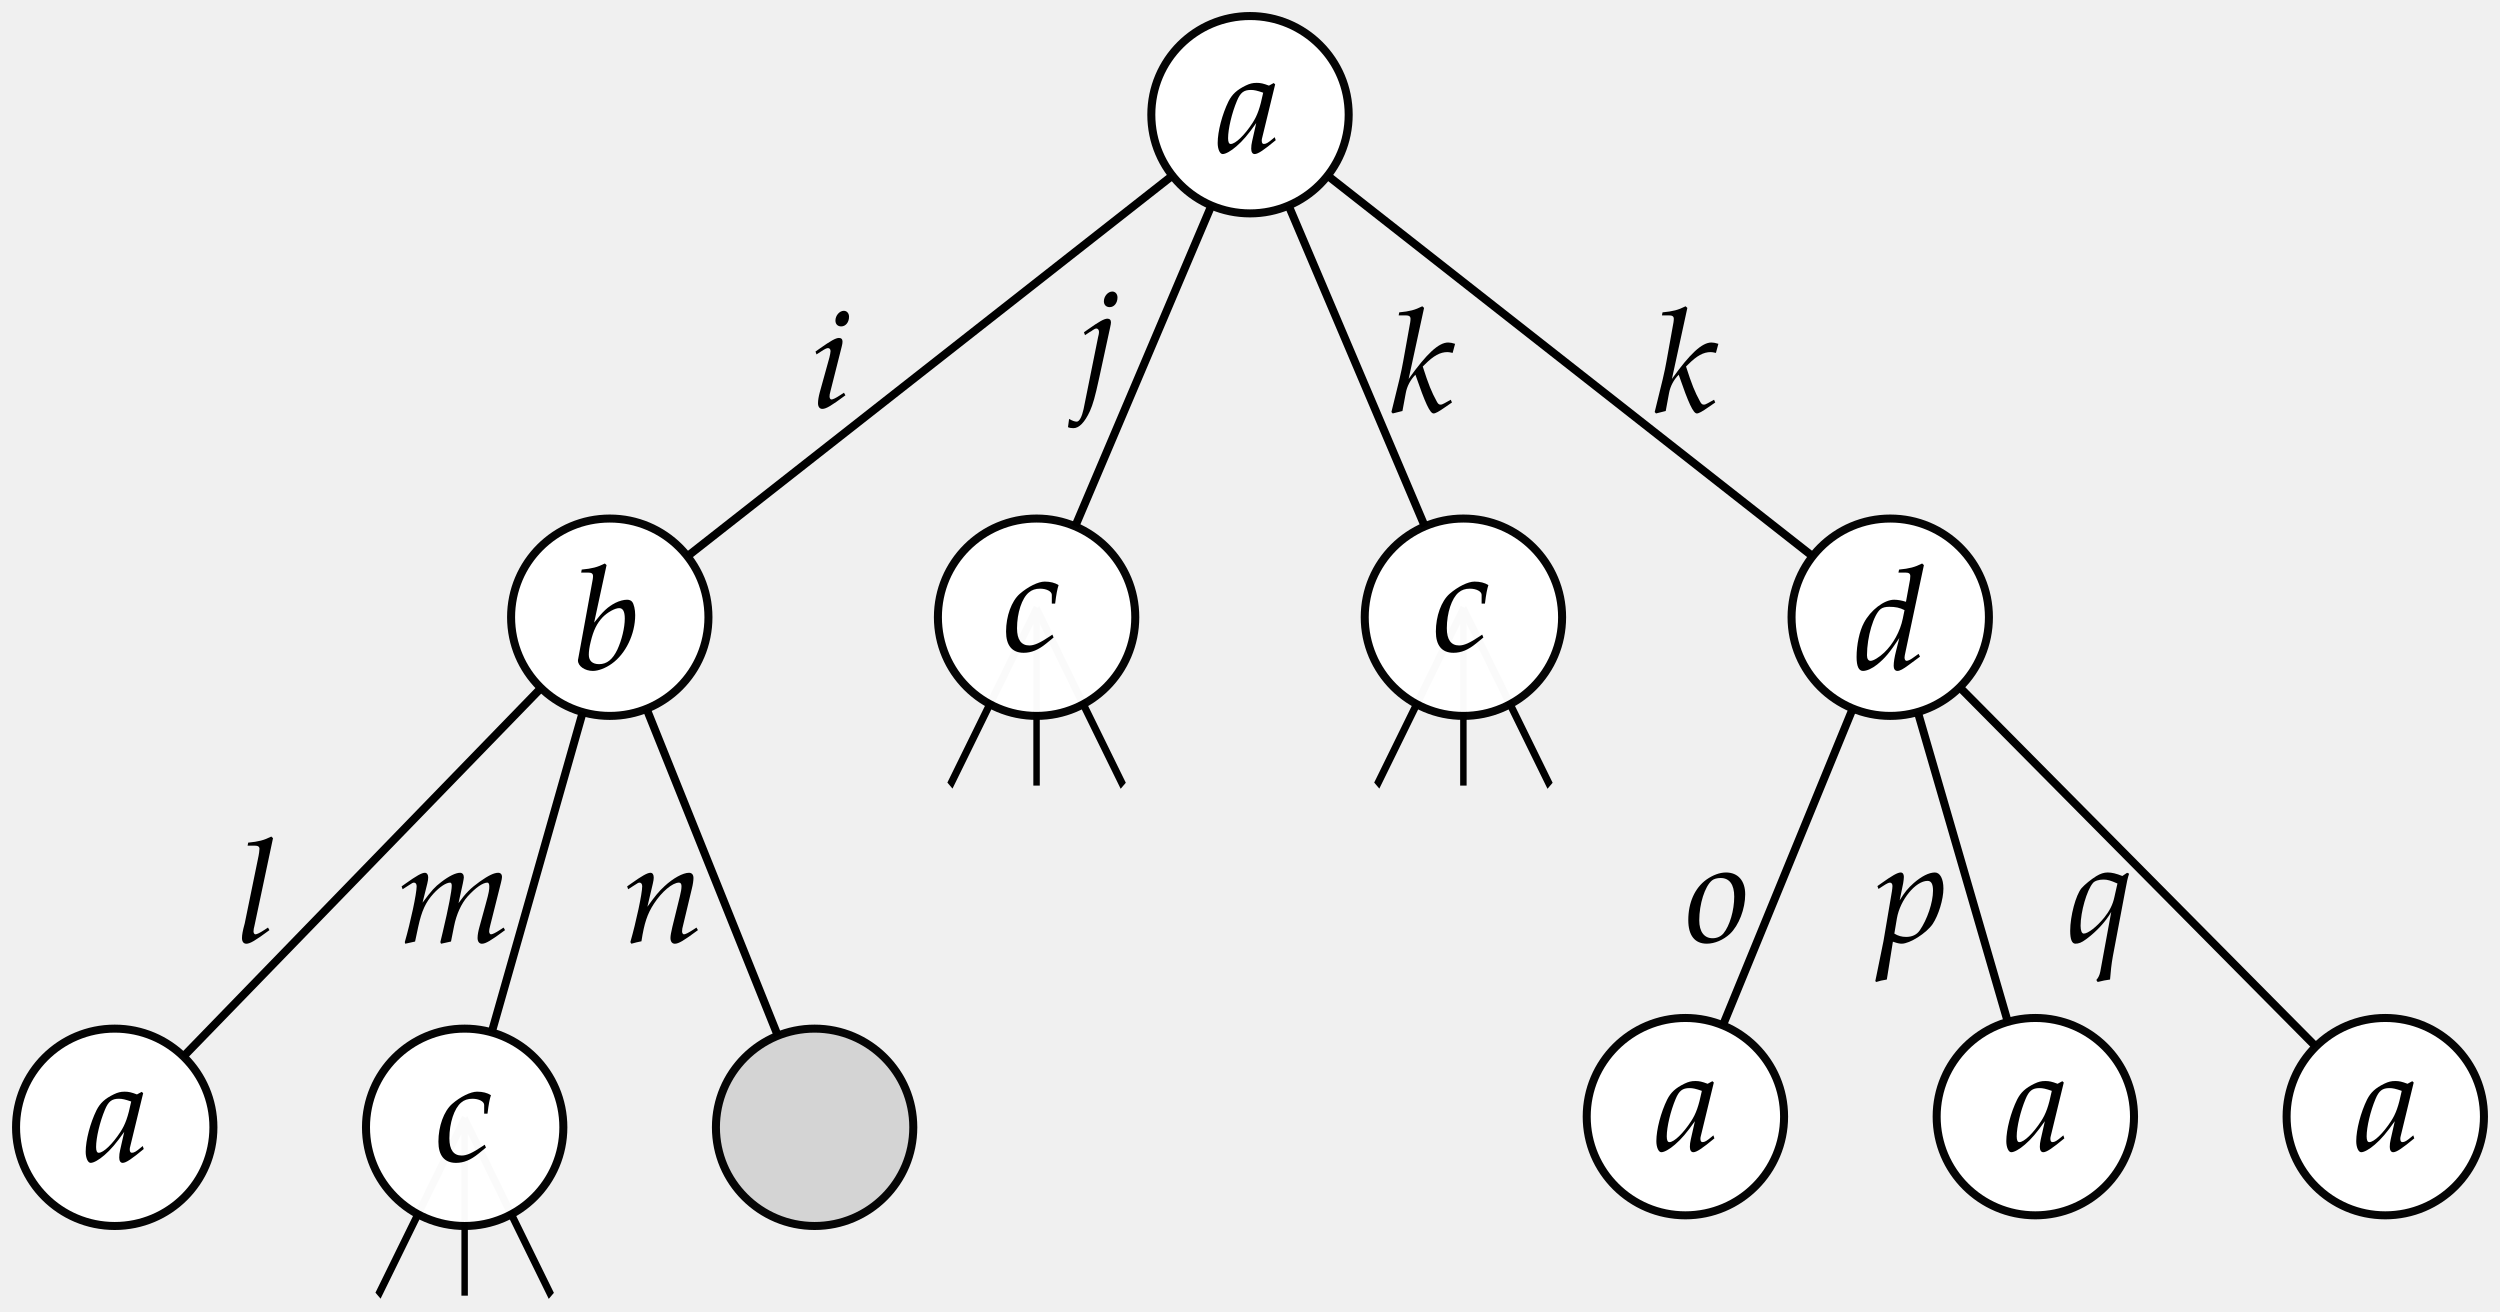
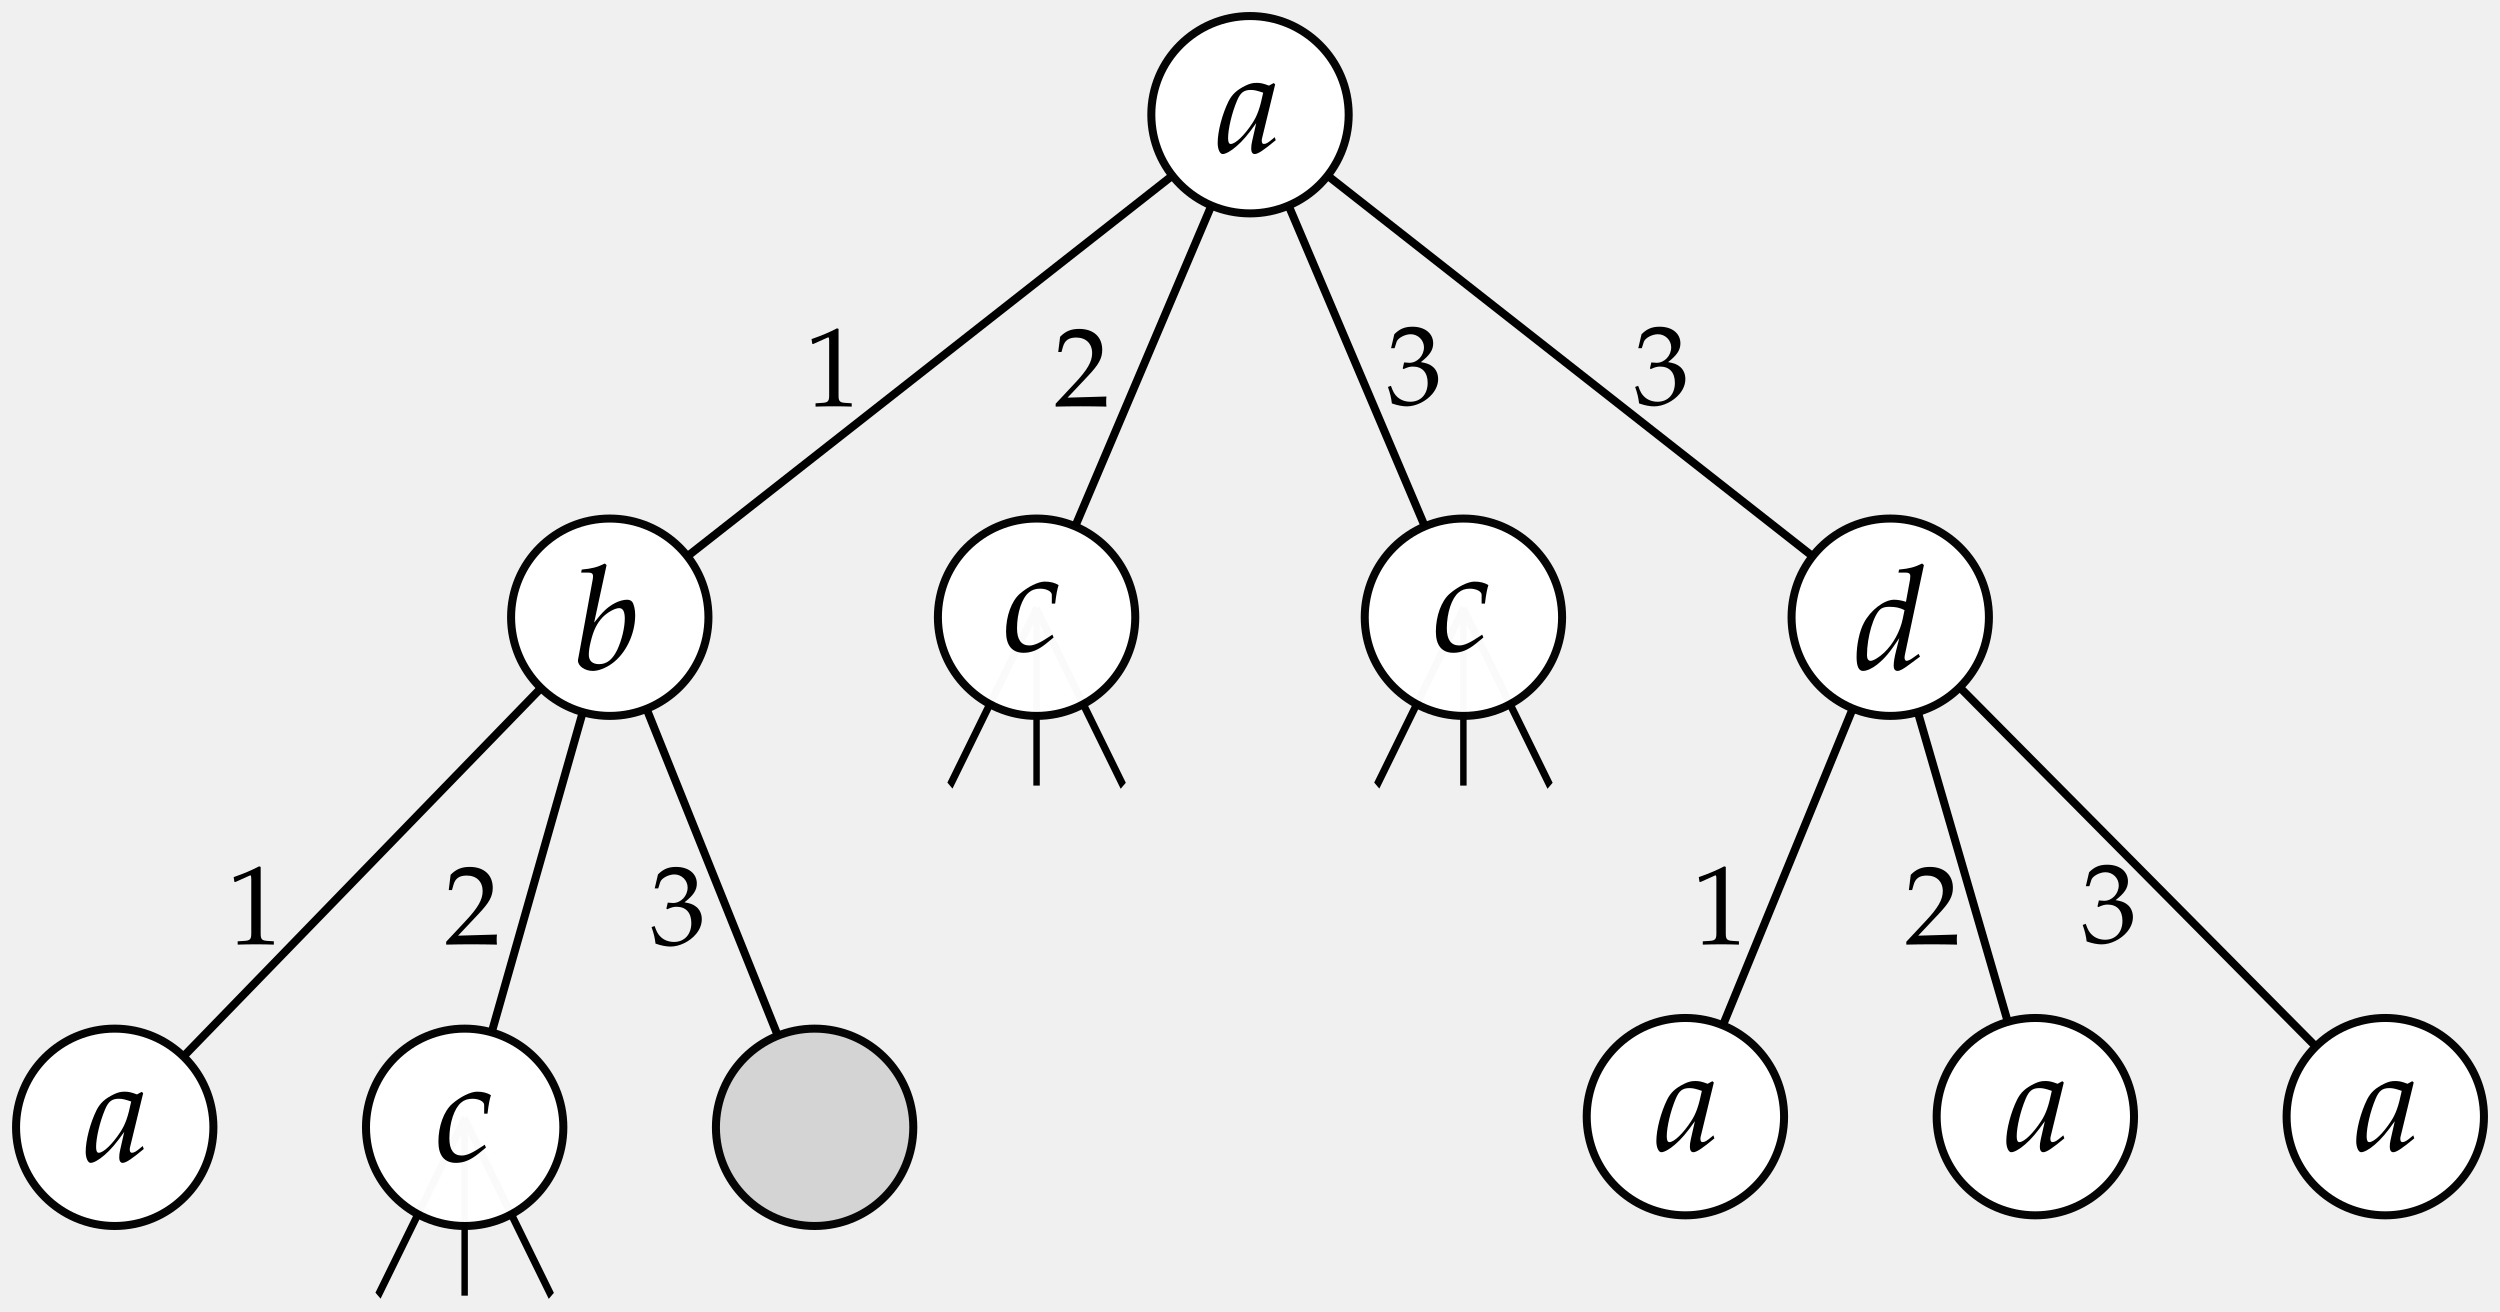
<svg xmlns="http://www.w3.org/2000/svg" width="623.22" height="327.04" id="svg2" version="1.1">
  <defs id="defs4">
    </defs>
  <g id="layer1" transform="translate(-222.6098,34.39313)">
    <g id="g4487" transform="translate(-19.61056,5.321427)">
      <g style="stroke-width:1.511;stroke-miterlimit:4;stroke-dasharray:none" transform="matrix(0.9716641,0,0,1.503395,-154.7106,-56.56069)" id="g4344-2">
        <path style="fill:none;stroke:#000000;stroke-width:1.655;stroke-linecap:butt;stroke-linejoin:miter;stroke-miterlimit:4;stroke-opacity:1;stroke-dasharray:none" d="m 325.269,292.924 22.223,-29.294 0,29.294" id="path4298-0" transform="translate(180.2204,-66.87536)" />
        <path style="fill:none;stroke:#000000;stroke-width:1.655;stroke-linecap:butt;stroke-linejoin:miter;stroke-miterlimit:4;stroke-opacity:1;stroke-dasharray:none" d="M 549.952,226.079 527.728,196.785" id="path4298-5-6" />
      </g>
      <g style="stroke-width:1.511;stroke-miterlimit:4;stroke-dasharray:none" transform="matrix(0.9716641,0,0,1.503395,94.2651,-183.718)" id="g4344-0">
        <path style="fill:none;stroke:#000000;stroke-width:1.655;stroke-linecap:butt;stroke-linejoin:miter;stroke-miterlimit:4;stroke-opacity:1;stroke-dasharray:none" d="m 325.269,292.924 22.223,-29.294 0,29.294" id="path4298-6" transform="translate(180.2204,-66.87536)" />
        <path style="fill:none;stroke:#000000;stroke-width:1.655;stroke-linecap:butt;stroke-linejoin:miter;stroke-miterlimit:4;stroke-opacity:1;stroke-dasharray:none" d="M 549.952,226.079 527.728,196.785" id="path4298-5-9" />
      </g>
      <g style="stroke-width:1.511;stroke-miterlimit:4;stroke-dasharray:none" transform="matrix(0.9716641,0,0,1.503395,-12.13762,-183.718)" id="g4344">
        <path style="fill:none;stroke:#000000;stroke-width:1.655;stroke-linecap:butt;stroke-linejoin:miter;stroke-miterlimit:4;stroke-opacity:1;stroke-dasharray:none" d="m 325.269,292.924 22.223,-29.294 0,29.294" id="path4298" transform="translate(180.2204,-66.87536)" />
        <path style="fill:none;stroke:#000000;stroke-width:1.655;stroke-linecap:butt;stroke-linejoin:miter;stroke-miterlimit:4;stroke-opacity:1;stroke-dasharray:none" d="M 549.952,226.079 527.728,196.785" id="path4298-5" />
      </g>
      <path transform="matrix(0.9550101,0,0,0.9550101,358.4778,-191.7942)" d="m 230.315,189.187 c 0,14.226 -11.533,25.759 -25.759,25.759 -14.226,0 -25.759,-11.533 -25.759,-25.759 0,-14.226 11.533,-25.759 25.759,-25.759 14.226,0 25.759,11.533 25.759,25.759 z" id="path2818" style="opacity:0.98;fill:#ffffff;fill-opacity:1;stroke:#000000;stroke-width:2.094;stroke-linecap:round;stroke-linejoin:round;stroke-miterlimit:9.4;stroke-opacity:1;stroke-dasharray:none;stroke-dashoffset:0" />
      <path transform="matrix(0.9550101,0,0,0.9550101,198.8737,-66.52273)" d="m 230.315,189.187 c 0,14.226 -11.533,25.759 -25.759,25.759 -14.226,0 -25.759,-11.533 -25.759,-25.759 0,-14.226 11.533,-25.759 25.759,-25.759 14.226,0 25.759,11.533 25.759,25.759 z" id="path2818-3" style="opacity:0.98;fill:#ffffff;fill-opacity:1;stroke:#000000;stroke-width:2.094;stroke-linecap:round;stroke-linejoin:round;stroke-miterlimit:9.4;stroke-opacity:1;stroke-dasharray:none;stroke-dashoffset:0" />
      <path transform="matrix(0.9550101,0,0,0.9550101,305.2765,-66.52273)" d="m 230.315,189.187 c 0,14.226 -11.533,25.759 -25.759,25.759 -14.226,0 -25.759,-11.533 -25.759,-25.759 0,-14.226 11.533,-25.759 25.759,-25.759 14.226,0 25.759,11.533 25.759,25.759 z" id="path2818-34" style="opacity:0.98;fill:#ffffff;fill-opacity:1;stroke:#000000;stroke-width:2.094;stroke-linecap:round;stroke-linejoin:round;stroke-miterlimit:9.4;stroke-opacity:1;stroke-dasharray:none;stroke-dashoffset:0" />
      <path transform="matrix(0.9550101,0,0,0.9550101,411.6792,-66.52273)" d="m 230.315,189.187 c 0,14.226 -11.533,25.759 -25.759,25.759 -14.226,0 -25.759,-11.533 -25.759,-25.759 0,-14.226 11.533,-25.759 25.759,-25.759 14.226,0 25.759,11.533 25.759,25.759 z" id="path2818-5" style="opacity:0.98;fill:#ffffff;fill-opacity:1;stroke:#000000;stroke-width:2.094;stroke-linecap:round;stroke-linejoin:round;stroke-miterlimit:9.4;stroke-opacity:1;stroke-dasharray:none;stroke-dashoffset:0" />
      <path transform="matrix(0.9550101,0,0,0.9550101,518.0819,-66.52273)" d="m 230.315,189.187 c 0,14.226 -11.533,25.759 -25.759,25.759 -14.226,0 -25.759,-11.533 -25.759,-25.759 0,-14.226 11.533,-25.759 25.759,-25.759 14.226,0 25.759,11.533 25.759,25.759 z" id="path2818-4" style="opacity:0.98;fill:#ffffff;fill-opacity:1;stroke:#000000;stroke-width:2.094;stroke-linecap:round;stroke-linejoin:round;stroke-miterlimit:9.4;stroke-opacity:1;stroke-dasharray:none;stroke-dashoffset:0" />
      <path id="path3656" d="M 534.479,4.07 413.579,98.963" style="fill:none;stroke:#000000;stroke-width:2px;stroke-linecap:butt;stroke-linejoin:miter;stroke-opacity:1" />
      <path id="path3658" d="M 544.212,11.53 510.248,91.504" style="fill:none;stroke:#000000;stroke-width:2px;stroke-linecap:butt;stroke-linejoin:miter;stroke-opacity:1" />
      <path id="path3660" d="m 563.449,11.53 33.964,79.974" style="fill:none;stroke:#000000;stroke-width:2px;stroke-linecap:butt;stroke-linejoin:miter;stroke-opacity:1" />
      <path id="path3662" d="M 573.183,4.07 694.083,98.963" style="fill:none;stroke:#000000;stroke-width:2px;stroke-linecap:butt;stroke-linejoin:miter;stroke-opacity:1" />
      <text id="text3670" y="18.995" x="447.399" style="font-size:20px;font-style:italic;font-variant:normal;font-weight:normal;font-stretch:normal;fill:#000000;fill-opacity:1;stroke:none;font-family:TeXGyrePagella;-inkscape-font-specification:TeXGyrePagella Italic" xml:space="preserve">
        <tspan y="18.995" x="447.399" id="tspan3672" />
      </text>
      <text id="text3683" y="-1.699" x="545.631" style="font-size:36px;font-style:italic;font-variant:normal;font-weight:normal;font-stretch:normal;fill:#000000;fill-opacity:1;stroke:none;font-family:TeXGyrePagella;-inkscape-font-specification:Adobe Garamond Pro Italic" xml:space="preserve">
        <tspan y="-1.699" x="545.631" id="tspan3685">a</tspan>
      </text>
-       <text id="text3683-0" y="61.893" x="444.296" style="font-size:36px;font-style:italic;font-variant:normal;font-weight:normal;font-stretch:normal;fill:#000000;fill-opacity:1;stroke:none;font-family:TeXGyrePagella;-inkscape-font-specification:Adobe Garamond Pro Italic" xml:space="preserve">
-         <tspan y="61.893" x="444.296" id="tspan3685-9">i</tspan>
+       <text id="text3683-0" y="61.571" x="442.841" style="font-size:28px;font-style:normal;font-variant:normal;font-weight:normal;font-stretch:normal;fill:#000000;fill-opacity:1;stroke:none;font-family:TeXGyrePagella;-inkscape-font-specification:Adobe Garamond Pro" xml:space="preserve">
+         <tspan y="61.571" x="442.841" id="tspan3685-9">1</tspan>
      </text>
-       <text id="text3683-0-6" y="57.087" x="510.97" style="font-size:36px;font-style:italic;font-variant:normal;font-weight:normal;font-stretch:normal;fill:#000000;fill-opacity:1;stroke:none;font-family:TeXGyrePagella;-inkscape-font-specification:Adobe Garamond Pro Italic" xml:space="preserve">
-         <tspan y="57.087" x="510.97" id="tspan3685-9-8">j</tspan>
+       <text id="text3683-0-6" y="61.571" x="504.929" style="font-size:28px;font-style:normal;font-variant:normal;font-weight:normal;font-stretch:normal;fill:#000000;fill-opacity:1;stroke:none;font-family:TeXGyrePagella;-inkscape-font-specification:Adobe Garamond Pro" xml:space="preserve">
+         <tspan y="61.571" x="504.929" id="tspan3685-9-8">2</tspan>
      </text>
-       <text id="text3683-0-63" y="63.027" x="588.802" style="font-size:36px;font-style:italic;font-variant:normal;font-weight:normal;font-stretch:normal;fill:#000000;fill-opacity:1;stroke:none;font-family:TeXGyrePagella;-inkscape-font-specification:Adobe Garamond Pro Italic" xml:space="preserve">
-         <tspan y="63.027" x="588.802" id="tspan3685-9-89">k</tspan>
+       <text id="text3683-0-63" y="61.027" x="587.792" style="font-size:28px;font-style:normal;font-variant:normal;font-weight:normal;font-stretch:normal;fill:#000000;fill-opacity:1;stroke:none;font-family:TeXGyrePagella;-inkscape-font-specification:Adobe Garamond Pro" xml:space="preserve">
+         <tspan y="61.027" x="587.792" id="tspan3685-9-89">3</tspan>
      </text>
-       <text id="text3683-0-0" y="63.027" x="654.433" style="font-size:36px;font-style:italic;font-variant:normal;font-weight:normal;font-stretch:normal;fill:#000000;fill-opacity:1;stroke:none;font-family:TeXGyrePagella;-inkscape-font-specification:Adobe Garamond Pro Italic" xml:space="preserve">
-         <tspan y="63.027" x="654.433" id="tspan3685-9-1">k</tspan>
+       <text id="text3683-0-0" y="61.027" x="649.422" style="font-size:28px;font-style:normal;font-variant:normal;font-weight:normal;font-stretch:normal;fill:#000000;fill-opacity:1;stroke:none;font-family:TeXGyrePagella;-inkscape-font-specification:Adobe Garamond Pro" xml:space="preserve">
+         <tspan y="61.027" x="649.422" id="tspan2920">3</tspan>
      </text>
      <text id="text3683-4" y="127.149" x="384.971" style="font-size:36px;font-style:italic;font-variant:normal;font-weight:normal;font-stretch:normal;fill:#000000;fill-opacity:1;stroke:none;font-family:TeXGyrePagella;-inkscape-font-specification:Adobe Garamond Pro Italic" xml:space="preserve">
        <tspan y="127.149" x="384.971" id="tspan3685-96">b</tspan>
      </text>
      <text id="text3683-6" y="122.631" x="492.114" style="font-size:36px;font-style:italic;font-variant:normal;font-weight:normal;font-stretch:normal;fill:#000000;fill-opacity:1;stroke:none;font-family:TeXGyrePagella;-inkscape-font-specification:Adobe Garamond Pro Italic" xml:space="preserve">
        <tspan y="122.631" x="492.114" id="tspan3685-0">c</tspan>
      </text>
      <text id="text3683-2" y="122.631" x="599.257" style="font-size:36px;font-style:italic;font-variant:normal;font-weight:normal;font-stretch:normal;fill:#000000;fill-opacity:1;stroke:none;font-family:TeXGyrePagella;-inkscape-font-specification:Adobe Garamond Pro Italic" xml:space="preserve">
        <tspan y="122.631" x="599.257" id="tspan3685-2">c</tspan>
      </text>
      <text id="text3683-4-6" y="127.149" x="704.435" style="font-size:36px;font-style:italic;font-variant:normal;font-weight:normal;font-stretch:normal;fill:#000000;fill-opacity:1;stroke:none;font-family:TeXGyrePagella;-inkscape-font-specification:Adobe Garamond Pro Italic" xml:space="preserve">
        <tspan y="127.149" x="704.435" id="tspan3685-96-1">d</tspan>
      </text>
      <path transform="matrix(0.9550101,0,0,0.9550101,75.46742,60.63457)" d="m 230.315,189.187 c 0,14.226 -11.533,25.759 -25.759,25.759 -14.226,0 -25.759,-11.533 -25.759,-25.759 0,-14.226 11.533,-25.759 25.759,-25.759 14.226,0 25.759,11.533 25.759,25.759 z" id="path2818-3-0" style="opacity:0.98;fill:#ffffff;fill-opacity:1;stroke:#000000;stroke-width:2.094;stroke-linecap:round;stroke-linejoin:round;stroke-miterlimit:9.4;stroke-opacity:1;stroke-dasharray:none;stroke-dashoffset:0" />
      <path transform="matrix(0.9550101,0,0,0.9550101,162.7035,60.63457)" d="m 230.315,189.187 c 0,14.226 -11.533,25.759 -25.759,25.759 -14.226,0 -25.759,-11.533 -25.759,-25.759 0,-14.226 11.533,-25.759 25.759,-25.759 14.226,0 25.759,11.533 25.759,25.759 z" id="path2818-34-8" style="opacity:0.98;fill:#ffffff;fill-opacity:1;stroke:#000000;stroke-width:2.094;stroke-linecap:round;stroke-linejoin:round;stroke-miterlimit:9.4;stroke-opacity:1;stroke-dasharray:none;stroke-dashoffset:0" />
      <text id="text3683-4-8" y="249.788" x="263.44" style="font-size:36px;font-style:italic;font-variant:normal;font-weight:normal;font-stretch:normal;fill:#000000;fill-opacity:1;stroke:none;font-family:TeXGyrePagella;-inkscape-font-specification:Adobe Garamond Pro Italic" xml:space="preserve">
        <tspan y="249.788" x="263.44" id="tspan3685-96-4">a</tspan>
      </text>
      <path id="path3933" d="m 377.094,131.806 -89.141,91.851" style="fill:none;stroke:#000000;stroke-width:2px;stroke-linecap:butt;stroke-linejoin:miter;stroke-opacity:1" />
      <path id="path3935" d="m 387.494,137.82 -22.706,79.822" style="fill:none;stroke:#000000;stroke-width:2px;stroke-linecap:butt;stroke-linejoin:miter;stroke-opacity:1" />
      <path transform="matrix(0.9550101,0,0,0.9550101,467.0164,57.97719)" d="m 230.315,189.187 c 0,14.226 -11.533,25.759 -25.759,25.759 -14.226,0 -25.759,-11.533 -25.759,-25.759 0,-14.226 11.533,-25.759 25.759,-25.759 14.226,0 25.759,11.533 25.759,25.759 z" id="path2818-3-0-5" style="opacity:0.98;fill:#ffffff;fill-opacity:1;stroke:#000000;stroke-width:2.094;stroke-linecap:round;stroke-linejoin:round;stroke-miterlimit:9.4;stroke-opacity:1;stroke-dasharray:none;stroke-dashoffset:0" />
      <text id="text3683-4-8-4" y="247.131" x="654.989" style="font-size:36px;font-style:italic;font-variant:normal;font-weight:normal;font-stretch:normal;fill:#000000;fill-opacity:1;stroke:none;font-family:TeXGyrePagella;-inkscape-font-specification:Adobe Garamond Pro Italic" xml:space="preserve">
        <tspan y="247.131" x="654.989" id="tspan3685-96-4-8">a</tspan>
      </text>
      <path transform="matrix(0.9550101,0,0,0.9550101,249.9395,60.63457)" d="m 230.315,189.187 c 0,14.226 -11.533,25.759 -25.759,25.759 -14.226,0 -25.759,-11.533 -25.759,-25.759 0,-14.226 11.533,-25.759 25.759,-25.759 14.226,0 25.759,11.533 25.759,25.759 z" id="path2818-3-0-7" style="opacity:0.98;fill:#d3d3d3;fill-opacity:1;stroke:#000000;stroke-width:2.094;stroke-linecap:round;stroke-linejoin:round;stroke-miterlimit:9.4;stroke-opacity:1;stroke-dasharray:none;stroke-dashoffset:0" />
      <text id="text3683-4-8-6" y="262.839" x="306.824" style="font-size:36px;font-style:italic;font-variant:normal;font-weight:normal;font-stretch:normal;fill:#000000;fill-opacity:1;stroke:none;font-family:TeXGyrePagella;-inkscape-font-specification:Adobe Garamond Pro Italic" xml:space="preserve">
        <tspan y="262.839" x="306.824" id="tspan3685-96-4-4" />
      </text>
      <text id="text3683-4-8-6-6" y="249.788" x="350.604" style="font-size:36px;font-style:italic;font-variant:normal;font-weight:normal;font-stretch:normal;fill:#000000;fill-opacity:1;stroke:none;font-family:TeXGyrePagella;-inkscape-font-specification:Adobe Garamond Pro Italic" xml:space="preserve">
        <tspan y="249.788" x="350.604" id="tspan3685-96-4-4-6">c</tspan>
      </text>
      <path id="path4043" d="m 403.397,136.987 32.726,81.489" style="fill:none;stroke:#000000;stroke-width:2px;stroke-linecap:butt;stroke-linejoin:miter;stroke-opacity:1" />
-       <text id="text3683-0-9" y="195.218" x="301.245" style="font-size:36px;font-style:italic;font-variant:normal;font-weight:normal;font-stretch:normal;fill:#000000;fill-opacity:1;stroke:none;font-family:TeXGyrePagella;-inkscape-font-specification:Adobe Garamond Pro Italic" xml:space="preserve">
-         <tspan y="195.218" x="301.245" id="tspan3685-9-0">l</tspan>
+       <text id="text3683-0-9" y="195.69" x="298.78" style="font-size:28px;font-style:normal;font-variant:normal;font-weight:normal;font-stretch:normal;fill:#000000;fill-opacity:1;stroke:none;font-family:TeXGyrePagella;-inkscape-font-specification:Adobe Garamond Pro" xml:space="preserve">
+         <tspan y="195.69" x="298.78" id="tspan3685-9-0">1</tspan>
      </text>
-       <text id="text3683-0-1" y="195.218" x="341.478" style="font-size:36px;font-style:italic;font-variant:normal;font-weight:normal;font-stretch:normal;fill:#000000;fill-opacity:1;stroke:none;font-family:TeXGyrePagella;-inkscape-font-specification:Adobe Garamond Pro Italic" xml:space="preserve">
-         <tspan y="195.218" x="341.478" id="tspan3685-9-3">m</tspan>
+       <text id="text3683-0-1" y="195.69" x="352.993" style="font-size:28px;font-style:normal;font-variant:normal;font-weight:normal;font-stretch:normal;fill:#000000;fill-opacity:1;stroke:none;font-family:TeXGyrePagella;-inkscape-font-specification:Adobe Garamond Pro" xml:space="preserve">
+         <tspan y="195.69" x="352.993" id="tspan3685-9-3">2</tspan>
      </text>
-       <text id="text3683-0-1-7" y="195.218" x="397.704" style="font-size:36px;font-style:italic;font-variant:normal;font-weight:normal;font-stretch:normal;fill:#000000;fill-opacity:1;stroke:none;font-family:TeXGyrePagella;-inkscape-font-specification:Adobe Garamond Pro Italic" xml:space="preserve">
-         <tspan y="195.218" x="397.704" id="tspan3685-9-3-9">n</tspan>
+       <text id="text3683-0-1-7" y="195.69" x="404.229" style="font-size:28px;font-style:normal;font-variant:normal;font-weight:normal;font-stretch:normal;fill:#000000;fill-opacity:1;stroke:none;font-family:TeXGyrePagella;-inkscape-font-specification:Adobe Garamond Pro" xml:space="preserve">
+         <tspan y="195.69" x="404.229" id="tspan3685-9-3-9">3</tspan>
      </text>
      <path transform="matrix(0.9550101,0,0,0.9550101,554.2525,57.97719)" d="m 230.315,189.187 c 0,14.226 -11.533,25.759 -25.759,25.759 -14.226,0 -25.759,-11.533 -25.759,-25.759 0,-14.226 11.533,-25.759 25.759,-25.759 14.226,0 25.759,11.533 25.759,25.759 z" id="path2818-3-0-5-4" style="opacity:0.98;fill:#ffffff;fill-opacity:1;stroke:#000000;stroke-width:2.094;stroke-linecap:round;stroke-linejoin:round;stroke-miterlimit:9.4;stroke-opacity:1;stroke-dasharray:none;stroke-dashoffset:0" />
      <text id="text3683-4-8-4-3" y="247.131" x="742.225" style="font-size:36px;font-style:italic;font-variant:normal;font-weight:normal;font-stretch:normal;fill:#000000;fill-opacity:1;stroke:none;font-family:TeXGyrePagella;-inkscape-font-specification:Adobe Garamond Pro Italic" xml:space="preserve">
        <tspan y="247.131" x="742.225" id="tspan3685-96-4-8-9">a</tspan>
      </text>
      <path transform="matrix(0.9550101,0,0,0.9550101,641.4885,57.97719)" d="m 230.315,189.187 c 0,14.226 -11.533,25.759 -25.759,25.759 -14.226,0 -25.759,-11.533 -25.759,-25.759 0,-14.226 11.533,-25.759 25.759,-25.759 14.226,0 25.759,11.533 25.759,25.759 z" id="path2818-3-0-5-4-0" style="opacity:0.98;fill:#ffffff;fill-opacity:1;stroke:#000000;stroke-width:2.094;stroke-linecap:round;stroke-linejoin:round;stroke-miterlimit:9.4;stroke-opacity:1;stroke-dasharray:none;stroke-dashoffset:0" />
      <text id="text3683-4-8-4-3-2" y="247.131" x="829.461" style="font-size:36px;font-style:italic;font-variant:normal;font-weight:normal;font-stretch:normal;fill:#000000;fill-opacity:1;stroke:none;font-family:TeXGyrePagella;-inkscape-font-specification:Adobe Garamond Pro Italic" xml:space="preserve">
        <tspan y="247.131" x="829.461" id="tspan3685-96-4-8-9-6">a</tspan>
      </text>
      <path transform="translate(180.2204,-66.87536)" id="path4290" d="m 523.877,203.794 -32.39,78.968" style="fill:none;stroke:#000000;stroke-width:2;stroke-linecap:butt;stroke-linejoin:miter;stroke-miterlimit:4;stroke-opacity:1;stroke-dasharray:none" />
      <path transform="translate(180.2204,-66.87536)" id="path4294" d="m 540.079,204.657 22.441,77.241" style="fill:none;stroke:#000000;stroke-width:2;stroke-linecap:butt;stroke-linejoin:miter;stroke-miterlimit:4;stroke-opacity:1;stroke-dasharray:none" />
      <path transform="translate(180.2204,-66.87536)" id="path4296" d="m 550.532,198.499 88.771,89.557" style="fill:none;stroke:#000000;stroke-width:2;stroke-linecap:butt;stroke-linejoin:miter;stroke-miterlimit:4;stroke-opacity:1;stroke-dasharray:none" />
-       <text id="text3683-0-1-7-8" y="195.146" x="662.481" style="font-size:36px;font-style:italic;font-variant:normal;font-weight:normal;font-stretch:normal;fill:#000000;fill-opacity:1;stroke:none;font-family:TeXGyrePagella;-inkscape-font-specification:Adobe Garamond Pro Italic" xml:space="preserve">
-         <tspan y="195.146" x="662.481" id="tspan3685-9-3-9-4">o</tspan>
+       <text id="text3683-0-1-7-8" y="195.69" x="664.016" style="font-size:28px;font-style:normal;font-variant:normal;font-weight:normal;font-stretch:normal;fill:#000000;fill-opacity:1;stroke:none;font-family:TeXGyrePagella;-inkscape-font-specification:Adobe Garamond Pro" xml:space="preserve">
+         <tspan y="195.69" x="664.016" id="tspan3685-9-3-9-4">1</tspan>
      </text>
-       <text id="text3683-0-1-7-2" y="195.146" x="709.958" style="font-size:36px;font-style:italic;font-variant:normal;font-weight:normal;font-stretch:normal;fill:#000000;fill-opacity:1;stroke:none;font-family:TeXGyrePagella;-inkscape-font-specification:Adobe Garamond Pro Italic" xml:space="preserve">
-         <tspan y="195.146" x="709.958" id="tspan3685-9-3-9-43">p</tspan>
+       <text id="text3683-0-1-7-2" y="195.69" x="716.988" style="font-size:28px;font-style:normal;font-variant:normal;font-weight:normal;font-stretch:normal;fill:#000000;fill-opacity:1;stroke:none;font-family:TeXGyrePagella;-inkscape-font-specification:Adobe Garamond Pro" xml:space="preserve">
+         <tspan y="195.69" x="716.988" id="tspan3685-9-3-9-43">2</tspan>
      </text>
-       <text id="text3683-0-1-7-1" y="195.146" x="757.435" style="font-size:36px;font-style:italic;font-variant:normal;font-weight:normal;font-stretch:normal;fill:#000000;fill-opacity:1;stroke:none;font-family:TeXGyrePagella;-inkscape-font-specification:Adobe Garamond Pro Italic" xml:space="preserve">
-         <tspan y="195.146" x="757.435" id="tspan3685-9-3-9-2">q</tspan>
+       <text id="text3683-0-1-7-1" y="195.146" x="760.991" style="font-size:28px;font-style:normal;font-variant:normal;font-weight:normal;font-stretch:normal;fill:#000000;fill-opacity:1;stroke:none;font-family:TeXGyrePagella;-inkscape-font-specification:Adobe Garamond Pro" xml:space="preserve">
+         <tspan y="195.146" x="760.991" id="tspan3685-9-3-9-2">3</tspan>
      </text>
    </g>
  </g>
</svg>
